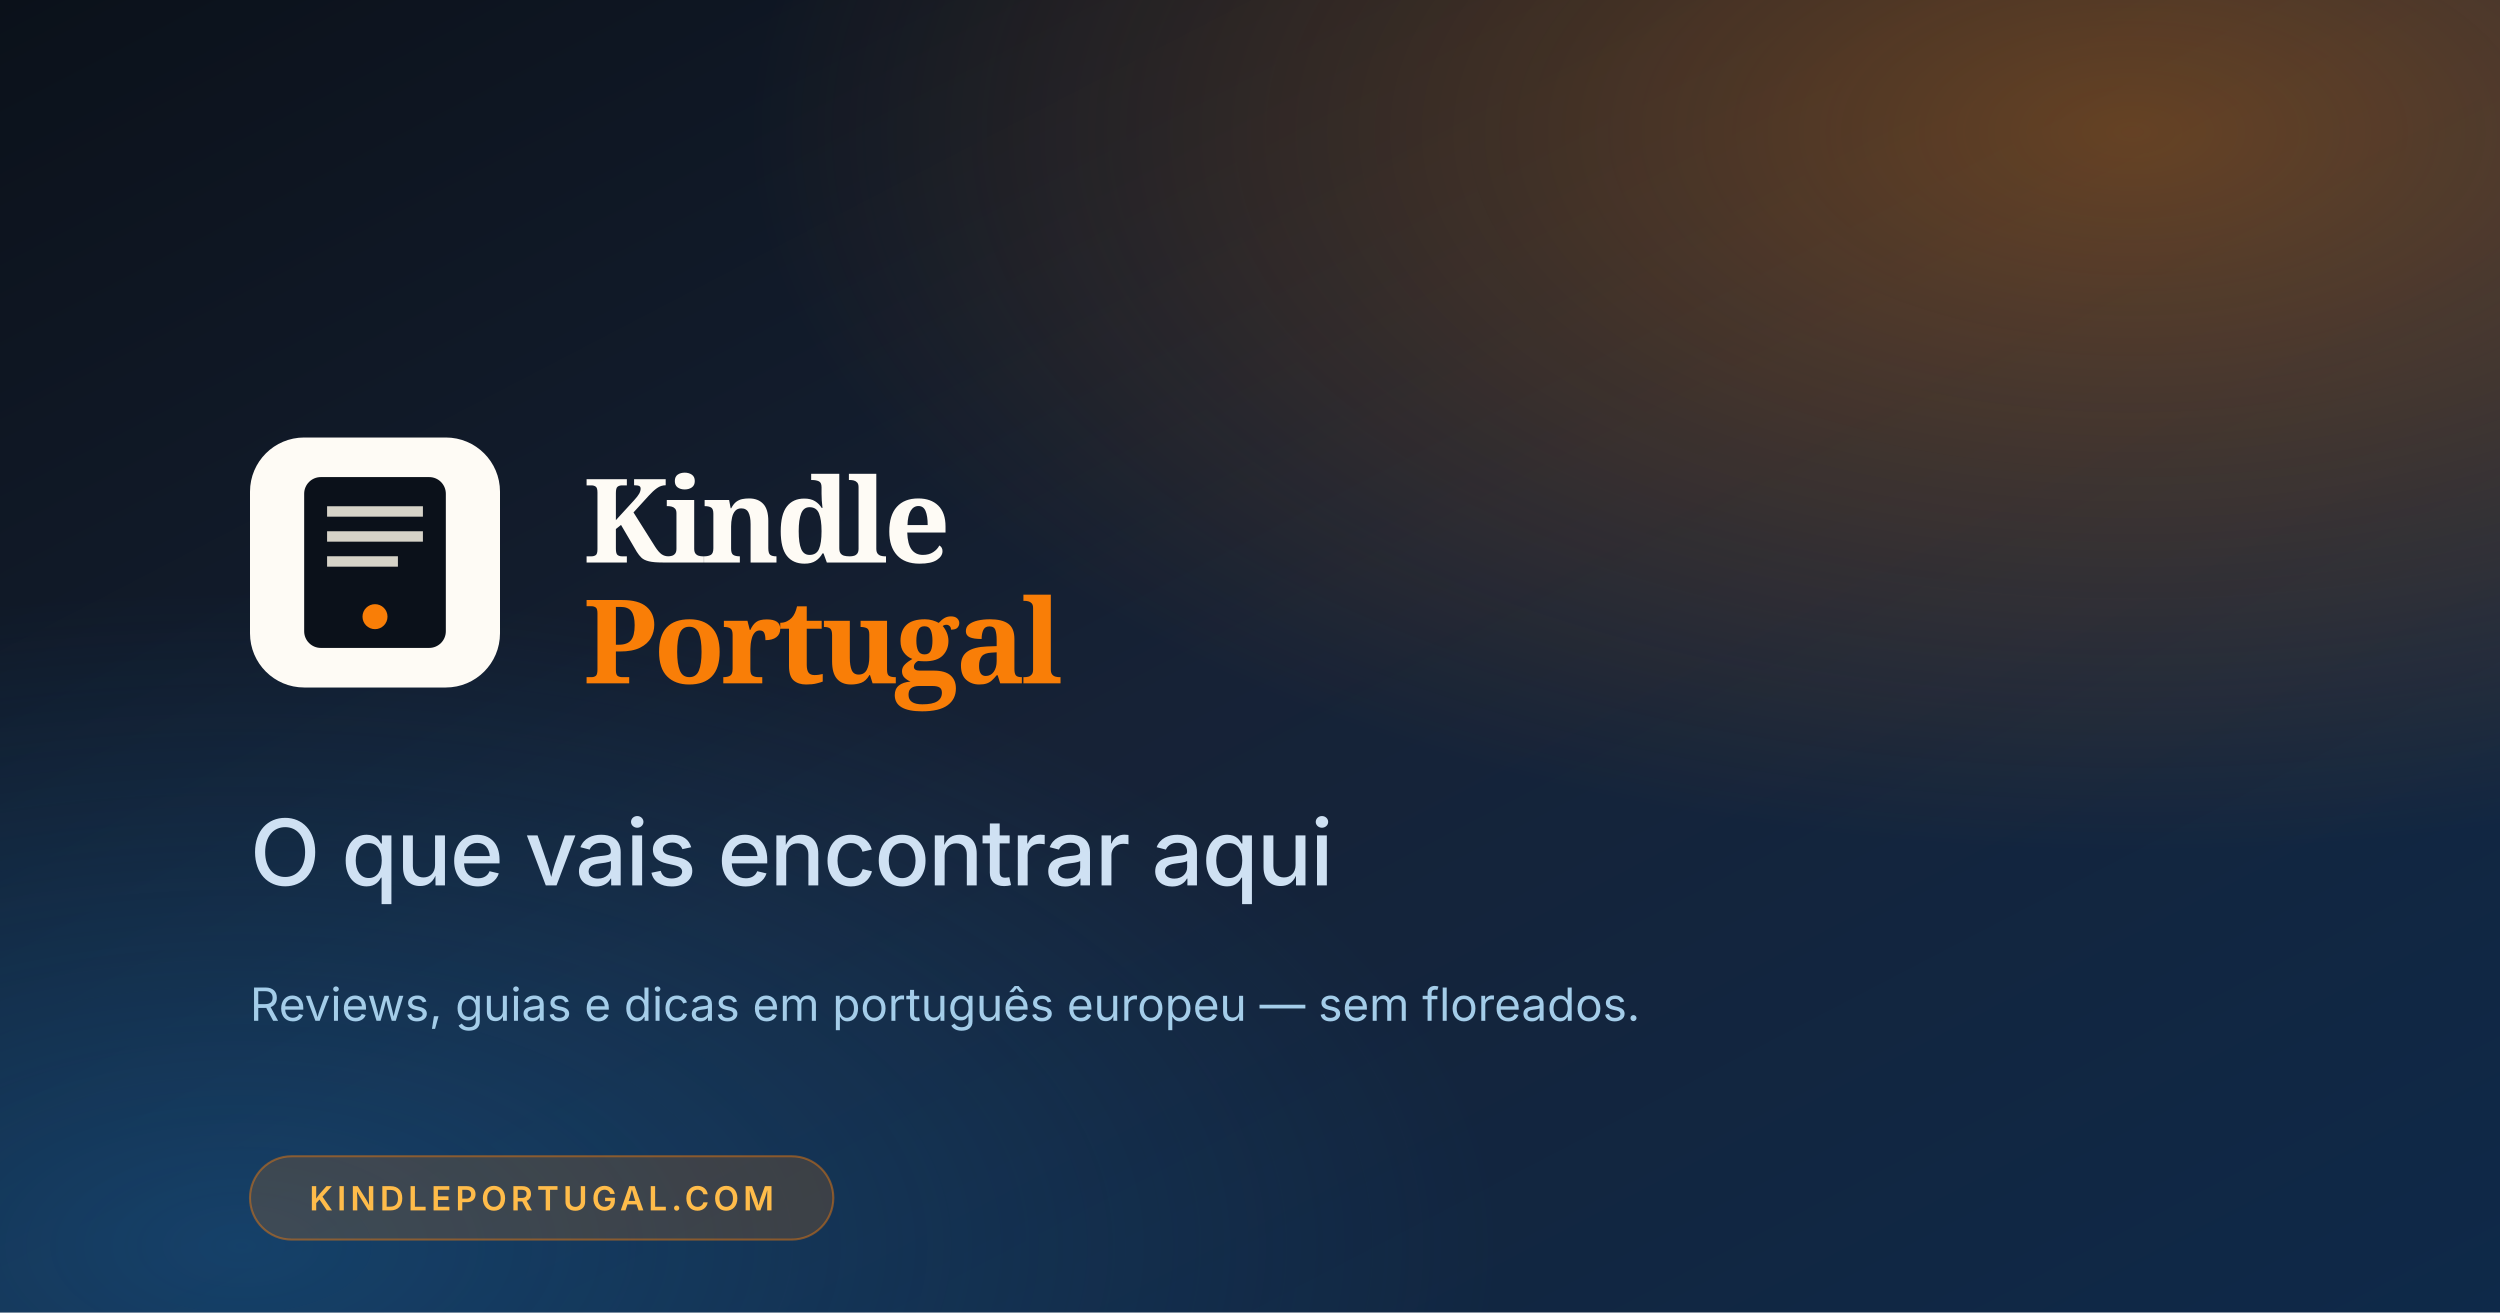
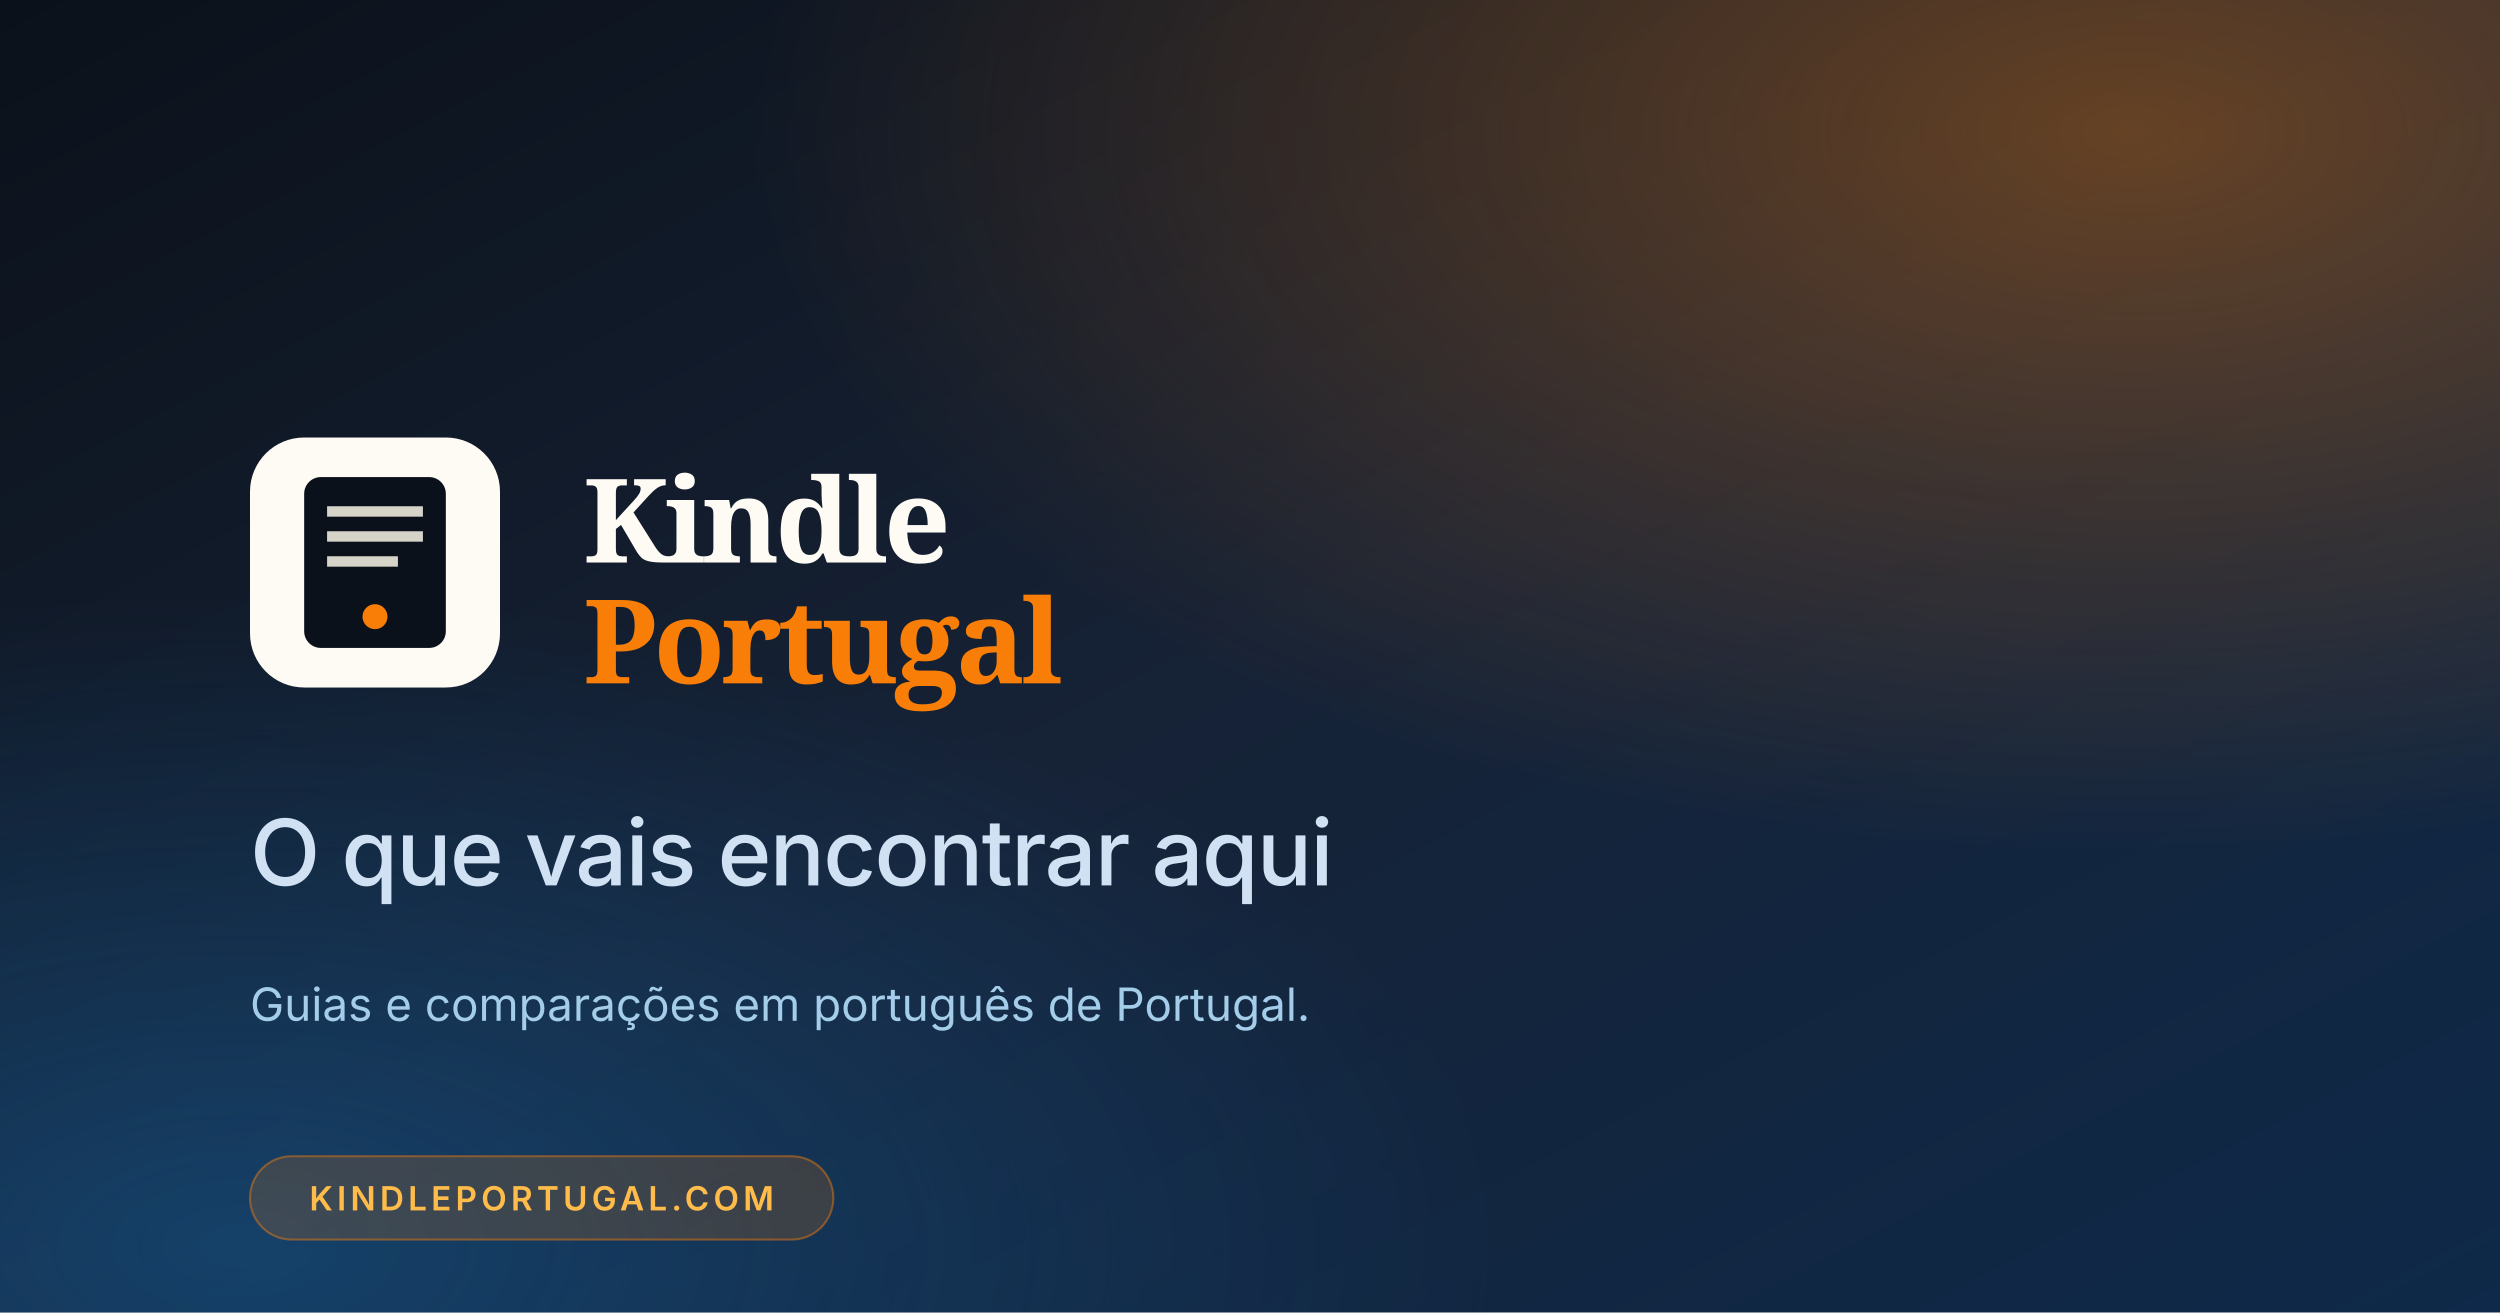
<svg xmlns="http://www.w3.org/2000/svg" width="1200" height="630" viewBox="0 0 1200 630">
  <defs>
    <linearGradient id="bg" x1="0" y1="0" x2="1" y2="1">
      <stop offset="0" stop-color="#0b111a" />
      <stop offset="0.5" stop-color="#162236" />
      <stop offset="1" stop-color="#0e2949" />
    </linearGradient>
    <radialGradient id="glow1" cx="0.85" cy="0.1" r="0.55">
      <stop offset="0" stop-color="#f97e07" stop-opacity="0.35" />
      <stop offset="1" stop-color="#f97e07" stop-opacity="0" />
    </radialGradient>
    <radialGradient id="glow2" cx="0.1" cy="0.95" r="0.5">
      <stop offset="0" stop-color="#146eb4" stop-opacity="0.40" />
      <stop offset="1" stop-color="#146eb4" stop-opacity="0" />
    </radialGradient>
  </defs>
  <rect width="1200" height="630" fill="url(#bg)" />
  <rect width="1200" height="630" fill="url(#glow1)" />
  <rect width="1200" height="630" fill="url(#glow2)" />
  <g transform="translate(120, 210)">
    <rect width="120" height="120" rx="26" fill="#fefbf5" />
    <rect x="26" y="19" width="68" height="82" rx="8" fill="#0b111a" />
    <rect x="37" y="33" width="46" height="5" fill="#d6d3c8" />
    <rect x="37" y="45" width="46" height="5" fill="#d6d3c8" />
    <rect x="37" y="57" width="34" height="5" fill="#d6d3c8" />
    <circle cx="60" cy="86" r="6" fill="#f97e07" />
  </g>
  <text x="280" y="270" font-family="Fraunces,Georgia,serif" font-size="56" font-weight="700" fill="#fefbf5" letter-spacing="-2">Kindle</text>
  <text x="280" y="328" font-family="Fraunces,Georgia,serif" font-size="56" font-weight="700" fill="#f97e07" letter-spacing="-2">Portugal</text>
  <text x="120" y="425" font-family="'Bricolage Grotesque',Inter,Arial,sans-serif" font-size="44" font-weight="500" fill="#cfe1f3" letter-spacing="-0.8">O que vais encontrar aqui</text>
-   <text x="120" y="490" font-family="'Bricolage Grotesque',Inter,Arial,sans-serif" font-size="22" font-weight="400" fill="#a4cde9">Reviews, guias e dicas em português europeu — sem floreados.</text>
+   <text x="120" y="490" font-family="'Bricolage Grotesque',Inter,Arial,sans-serif" font-size="22" font-weight="400" fill="#a4cde9">Guias e comparações em português de Portugal.</text>
  <g transform="translate(120, 555)">
    <rect width="280" height="40" rx="20" fill="rgba(249,126,7,0.18)" stroke="rgba(249,126,7,0.45)" stroke-width="1" />
    <text x="140" y="26" text-anchor="middle" font-family="Inter,Arial,sans-serif" font-size="16" font-weight="600" fill="#ffbc4a" letter-spacing="2">KINDLEPORTUGAL.COM</text>
  </g>
</svg>
